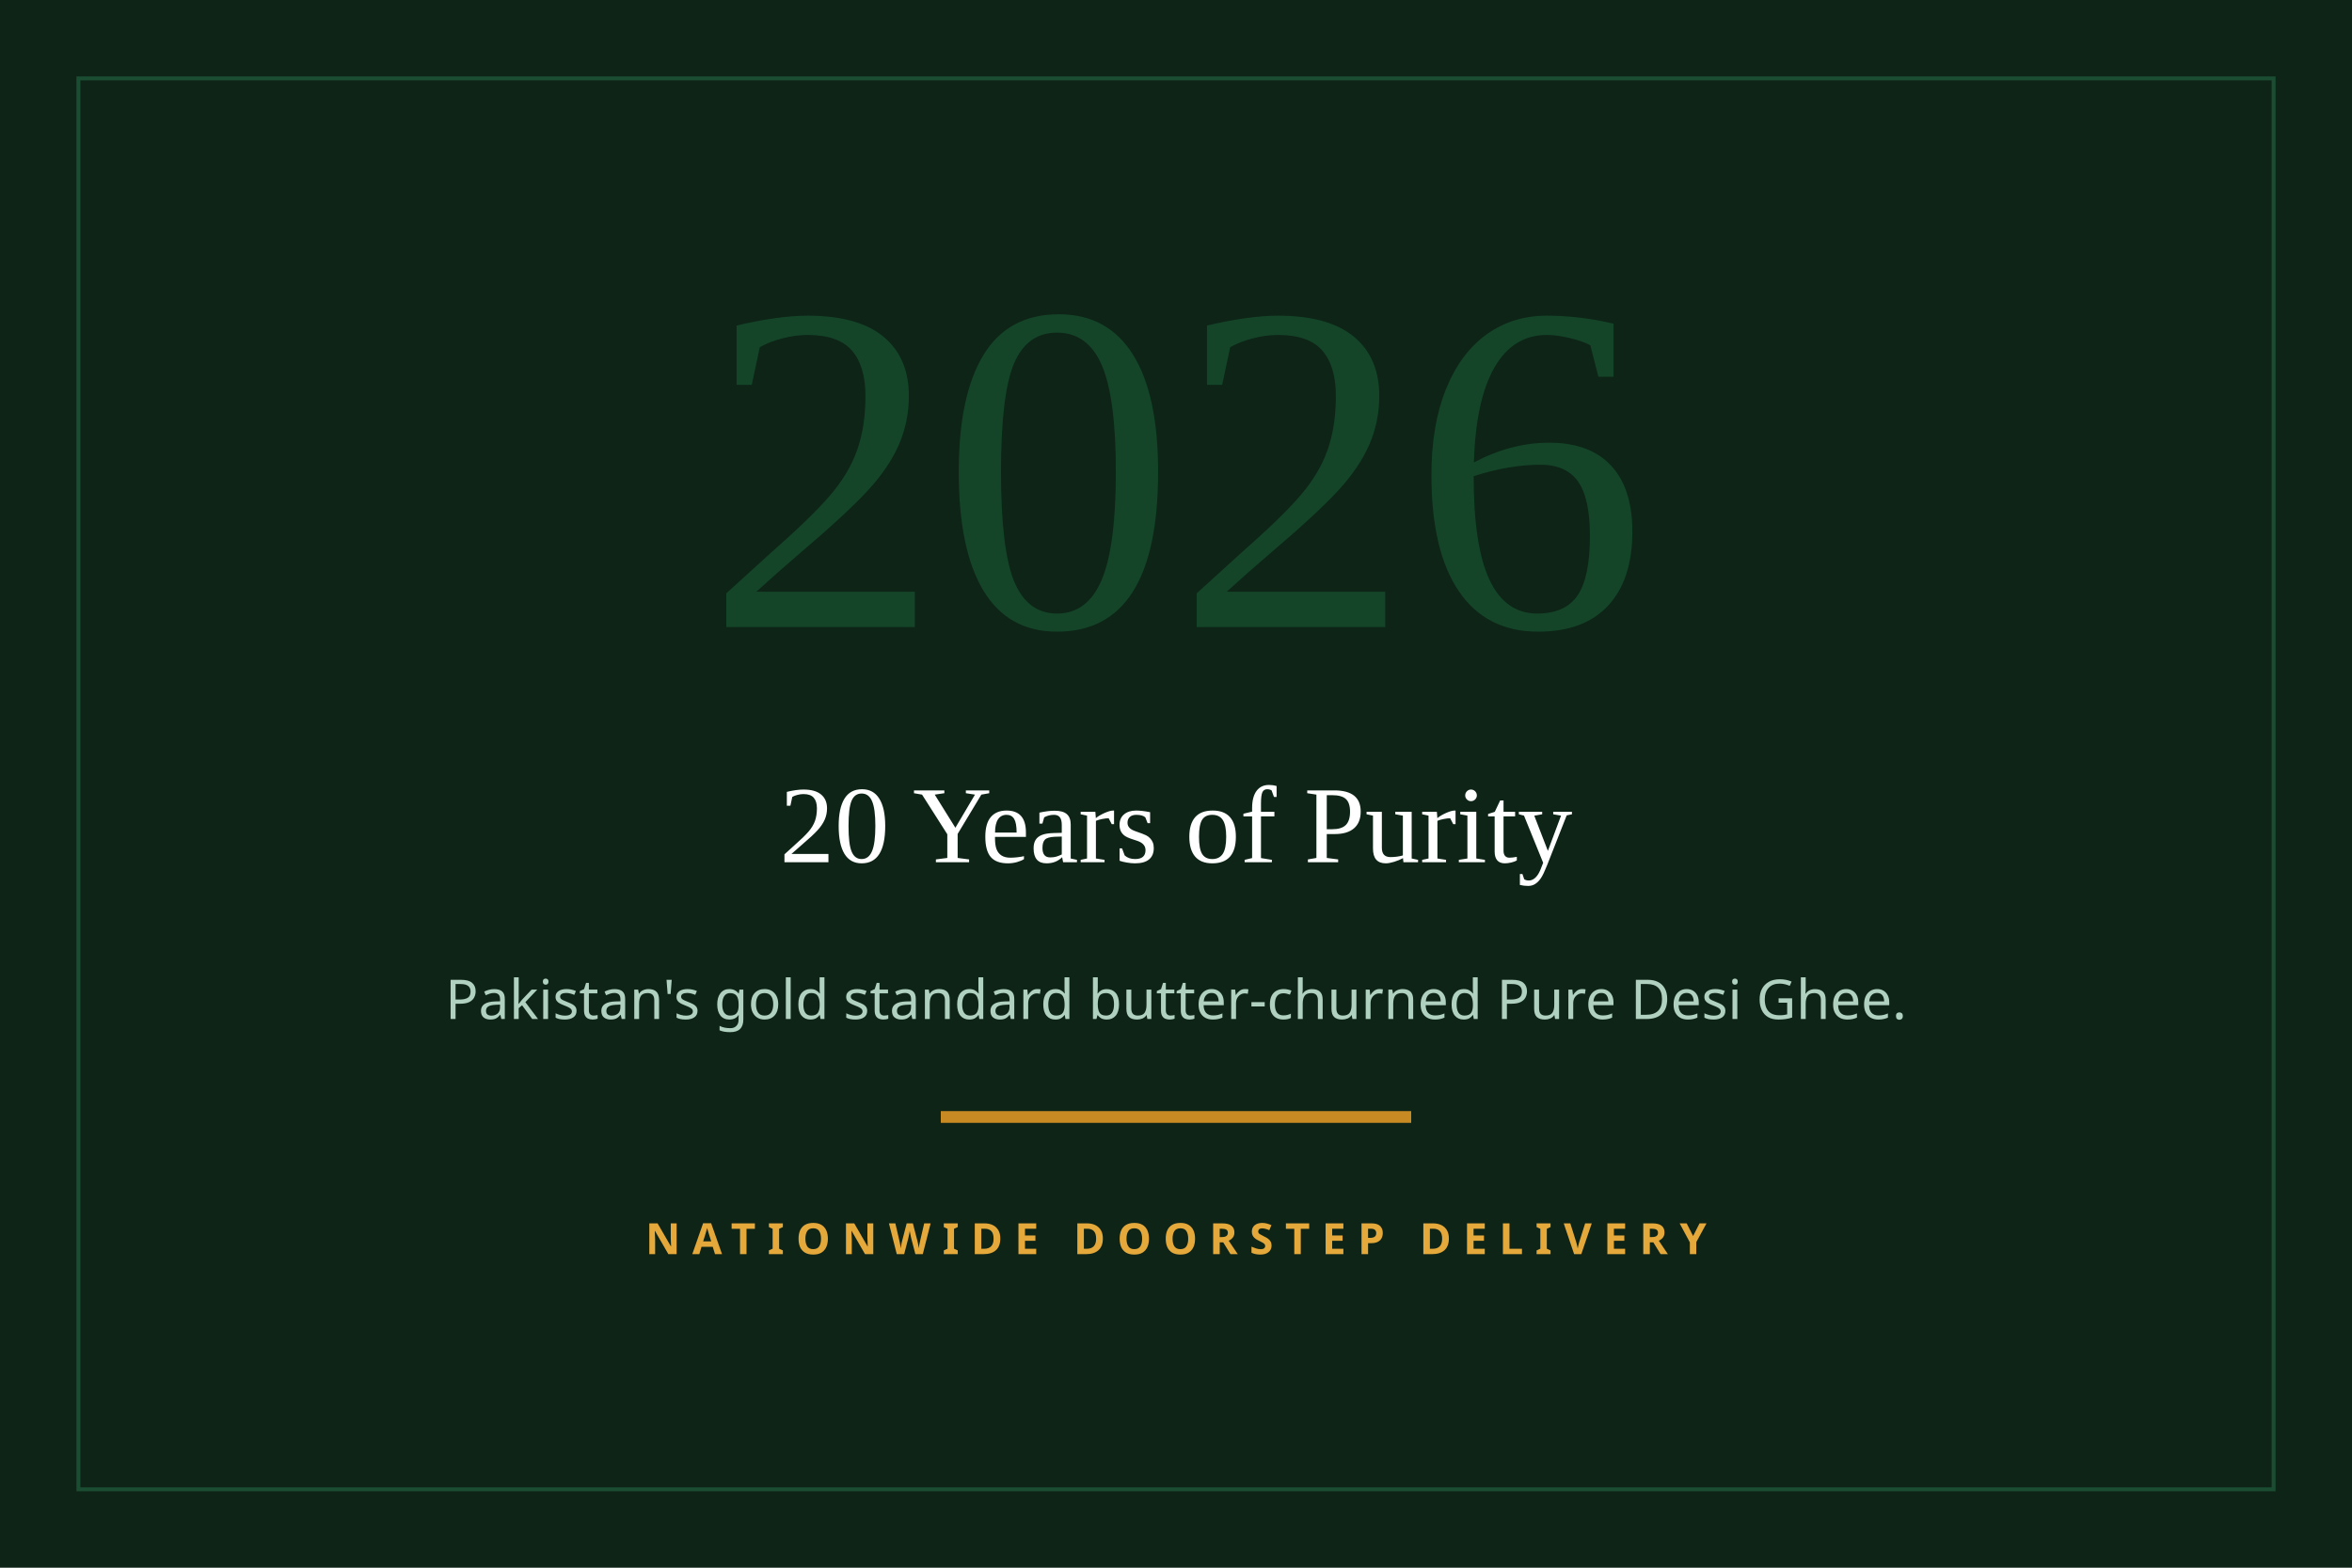
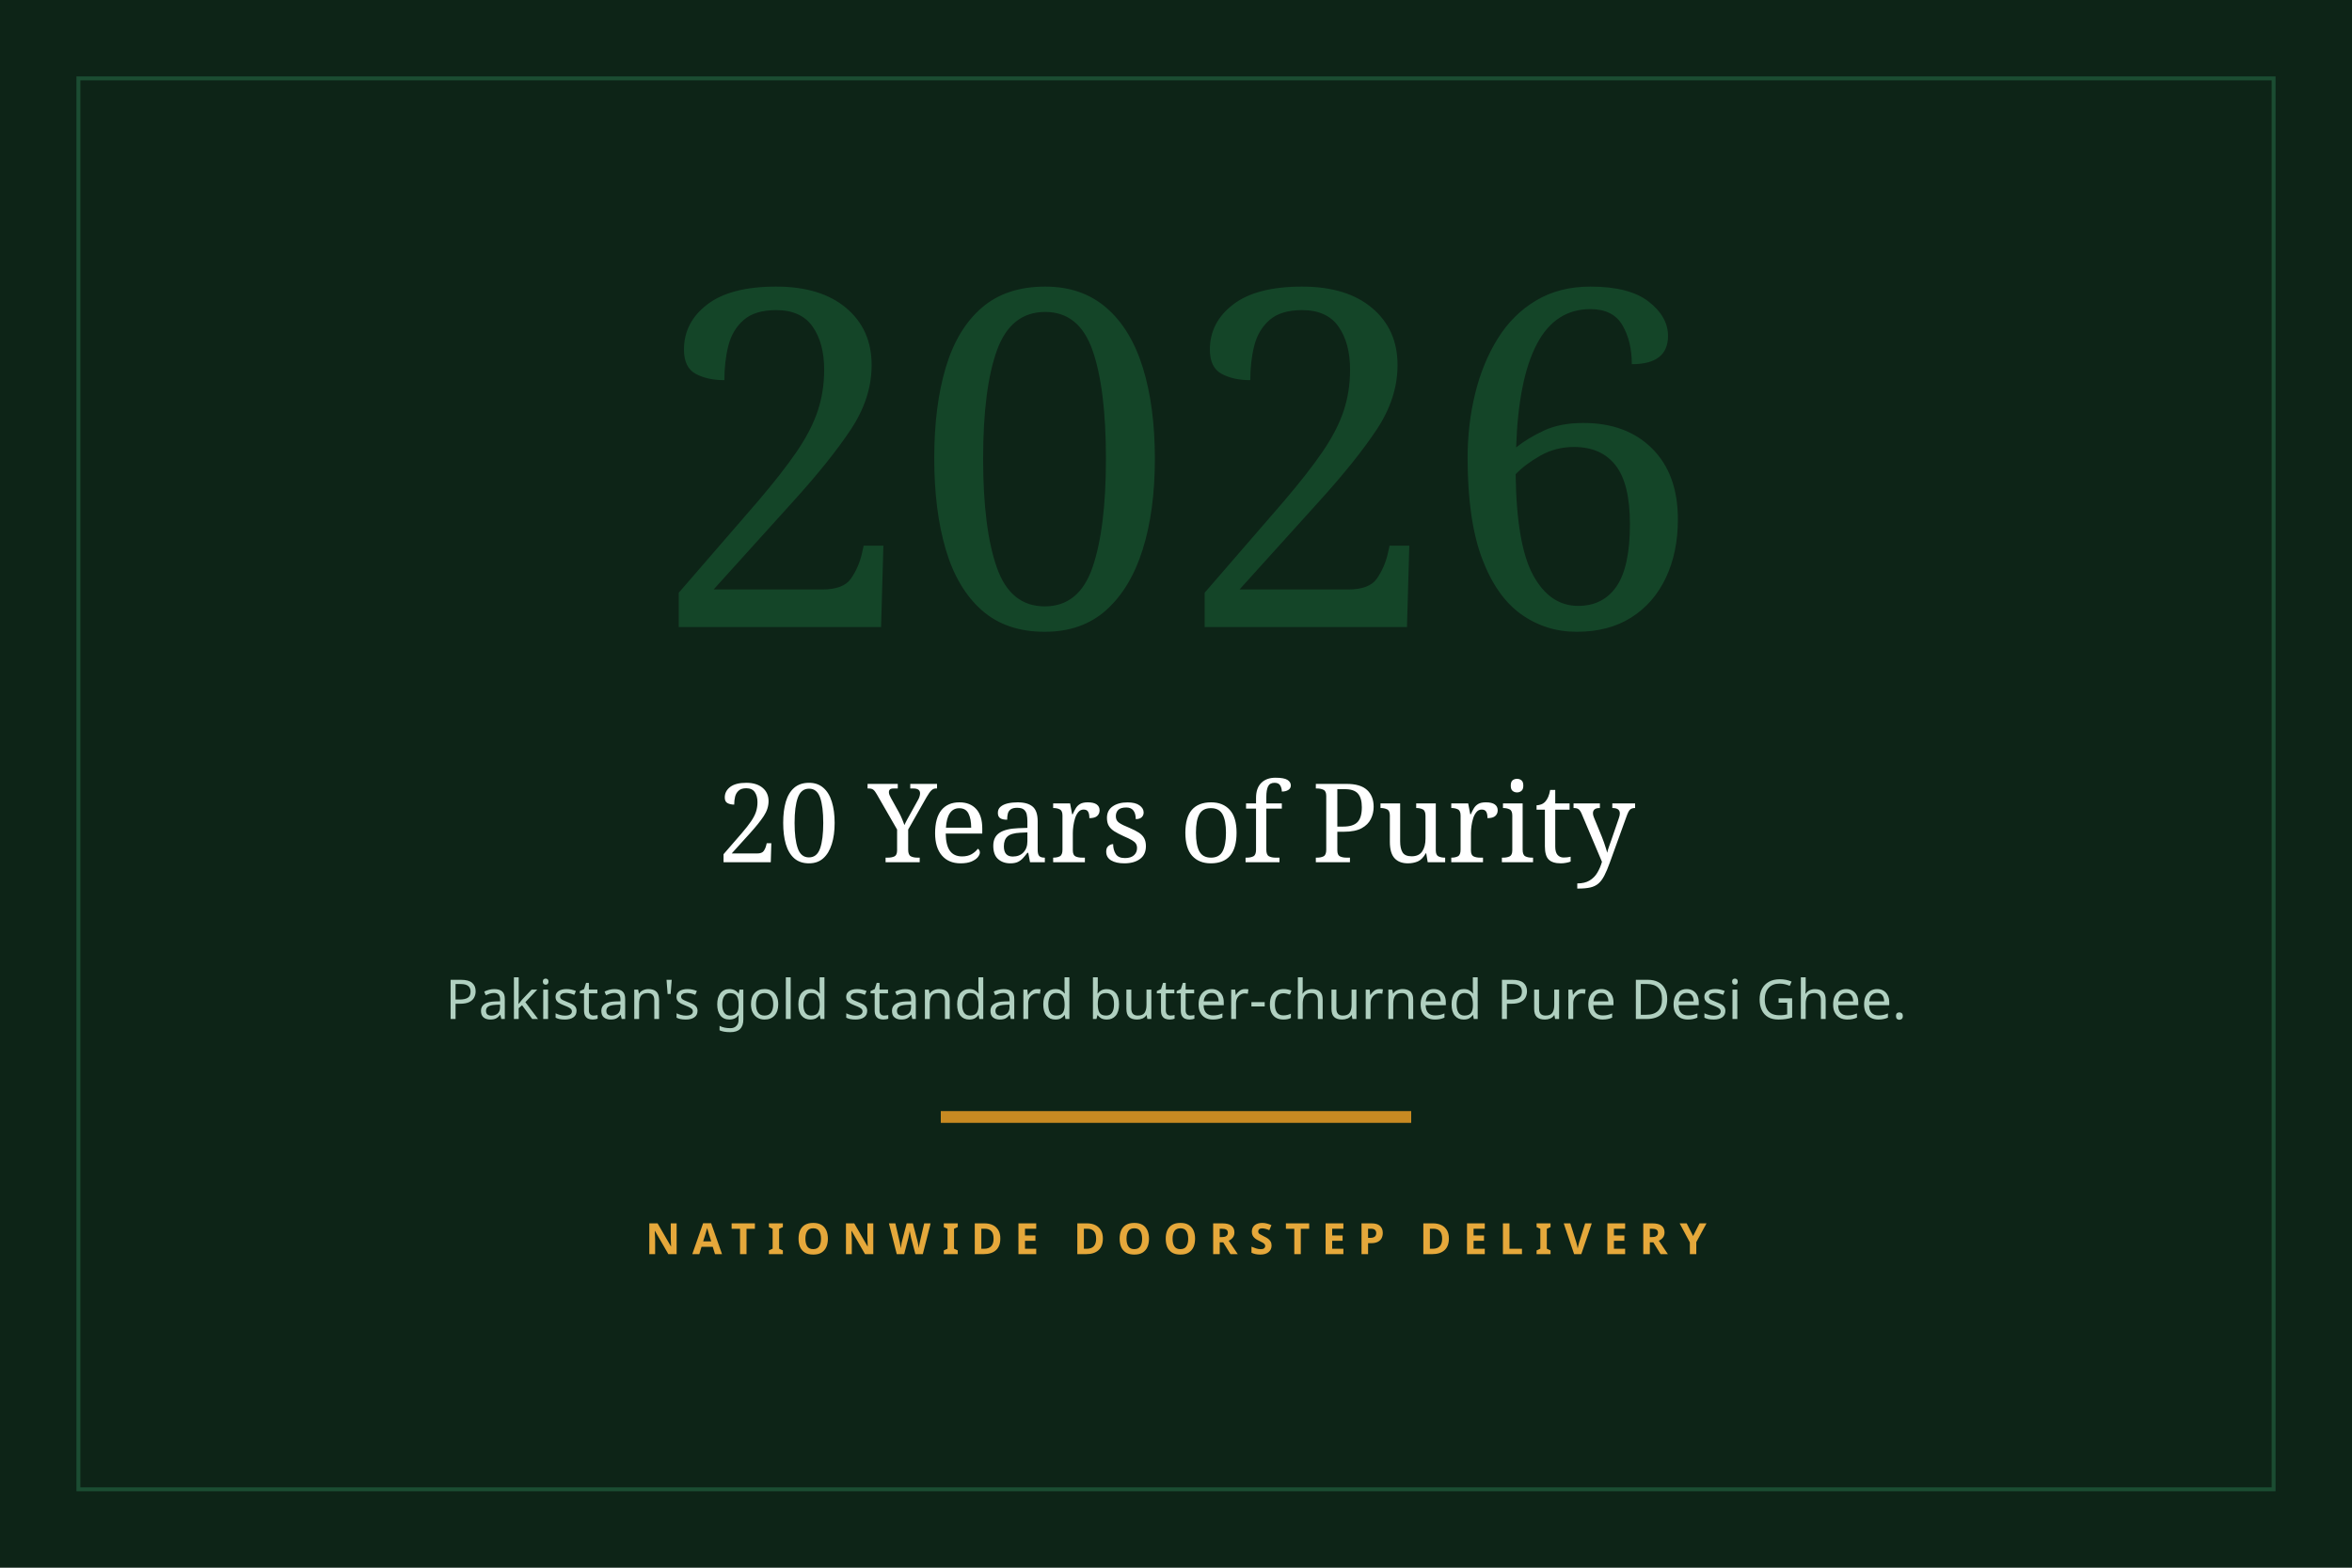
<svg xmlns="http://www.w3.org/2000/svg" viewBox="0 0 600 400" width="600" height="400">
  <rect width="600" height="400" fill="#0d2417" />
  <rect x="20" y="20" width="560" height="360" fill="none" stroke="#1b4d32" stroke-width="1" />
-   <text x="300" y="160" font-family="'Times New Roman', Times, serif" font-size="120" fill="#144528" text-anchor="middle">2026</text>
-   <text x="300" y="220" font-family="'Times New Roman', Times, serif" font-size="28" fill="#ffffff" text-anchor="middle">20 Years of Purity</text>
+   <text x="300" y="160" font-family="'Abril Fatface', serif" font-size="120" fill="#144528" text-anchor="middle">2026</text>
+   <text x="300" y="220" font-family="'Abril Fatface', serif" font-size="28" fill="#ffffff" text-anchor="middle">20 Years of Purity</text>
  <text x="300" y="260" font-family="'Plus Jakarta Sans', sans-serif" font-size="14" fill="#b0d0c0" text-anchor="middle">Pakistan's gold standard butter-churned Pure Desi Ghee.</text>
  <line x1="240" y1="285" x2="360" y2="285" stroke="#c88a22" stroke-width="3" />
  <text x="300" y="320" font-family="'Plus Jakarta Sans', sans-serif" font-size="11" font-weight="700" fill="#e5a83b" letter-spacing="3" text-anchor="middle">NATIONWIDE DOORSTEP DELIVERY</text>
</svg>
